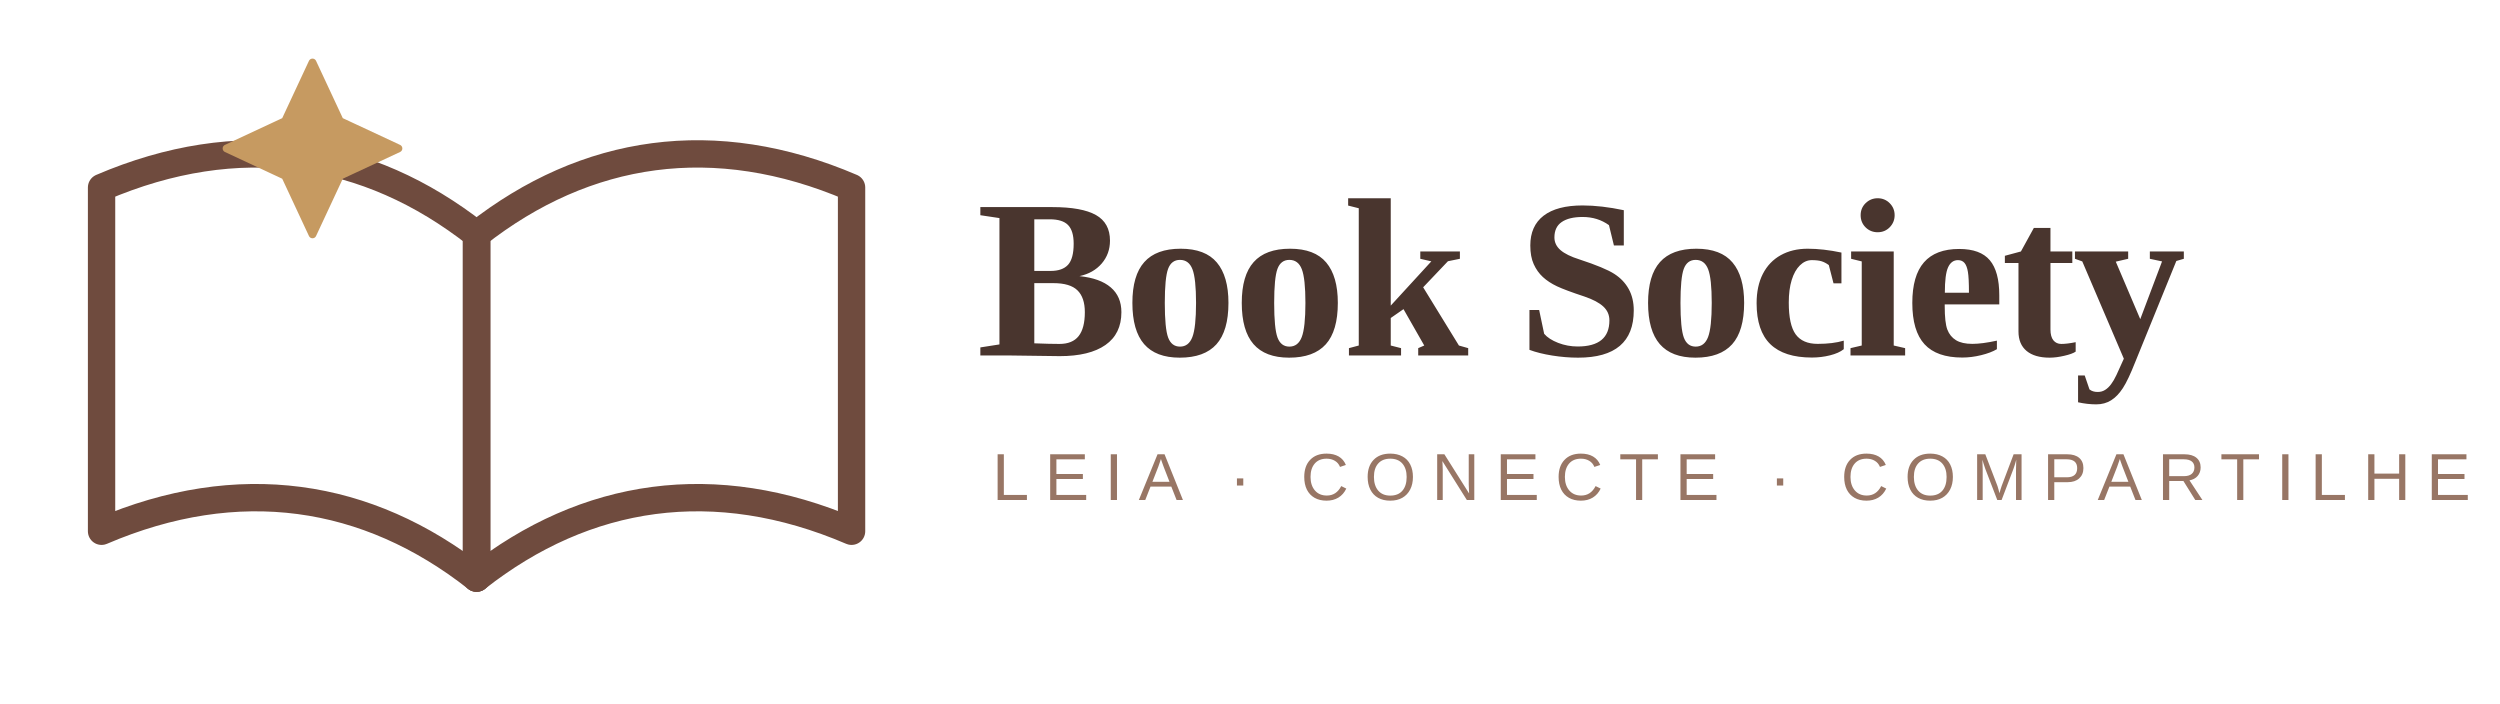
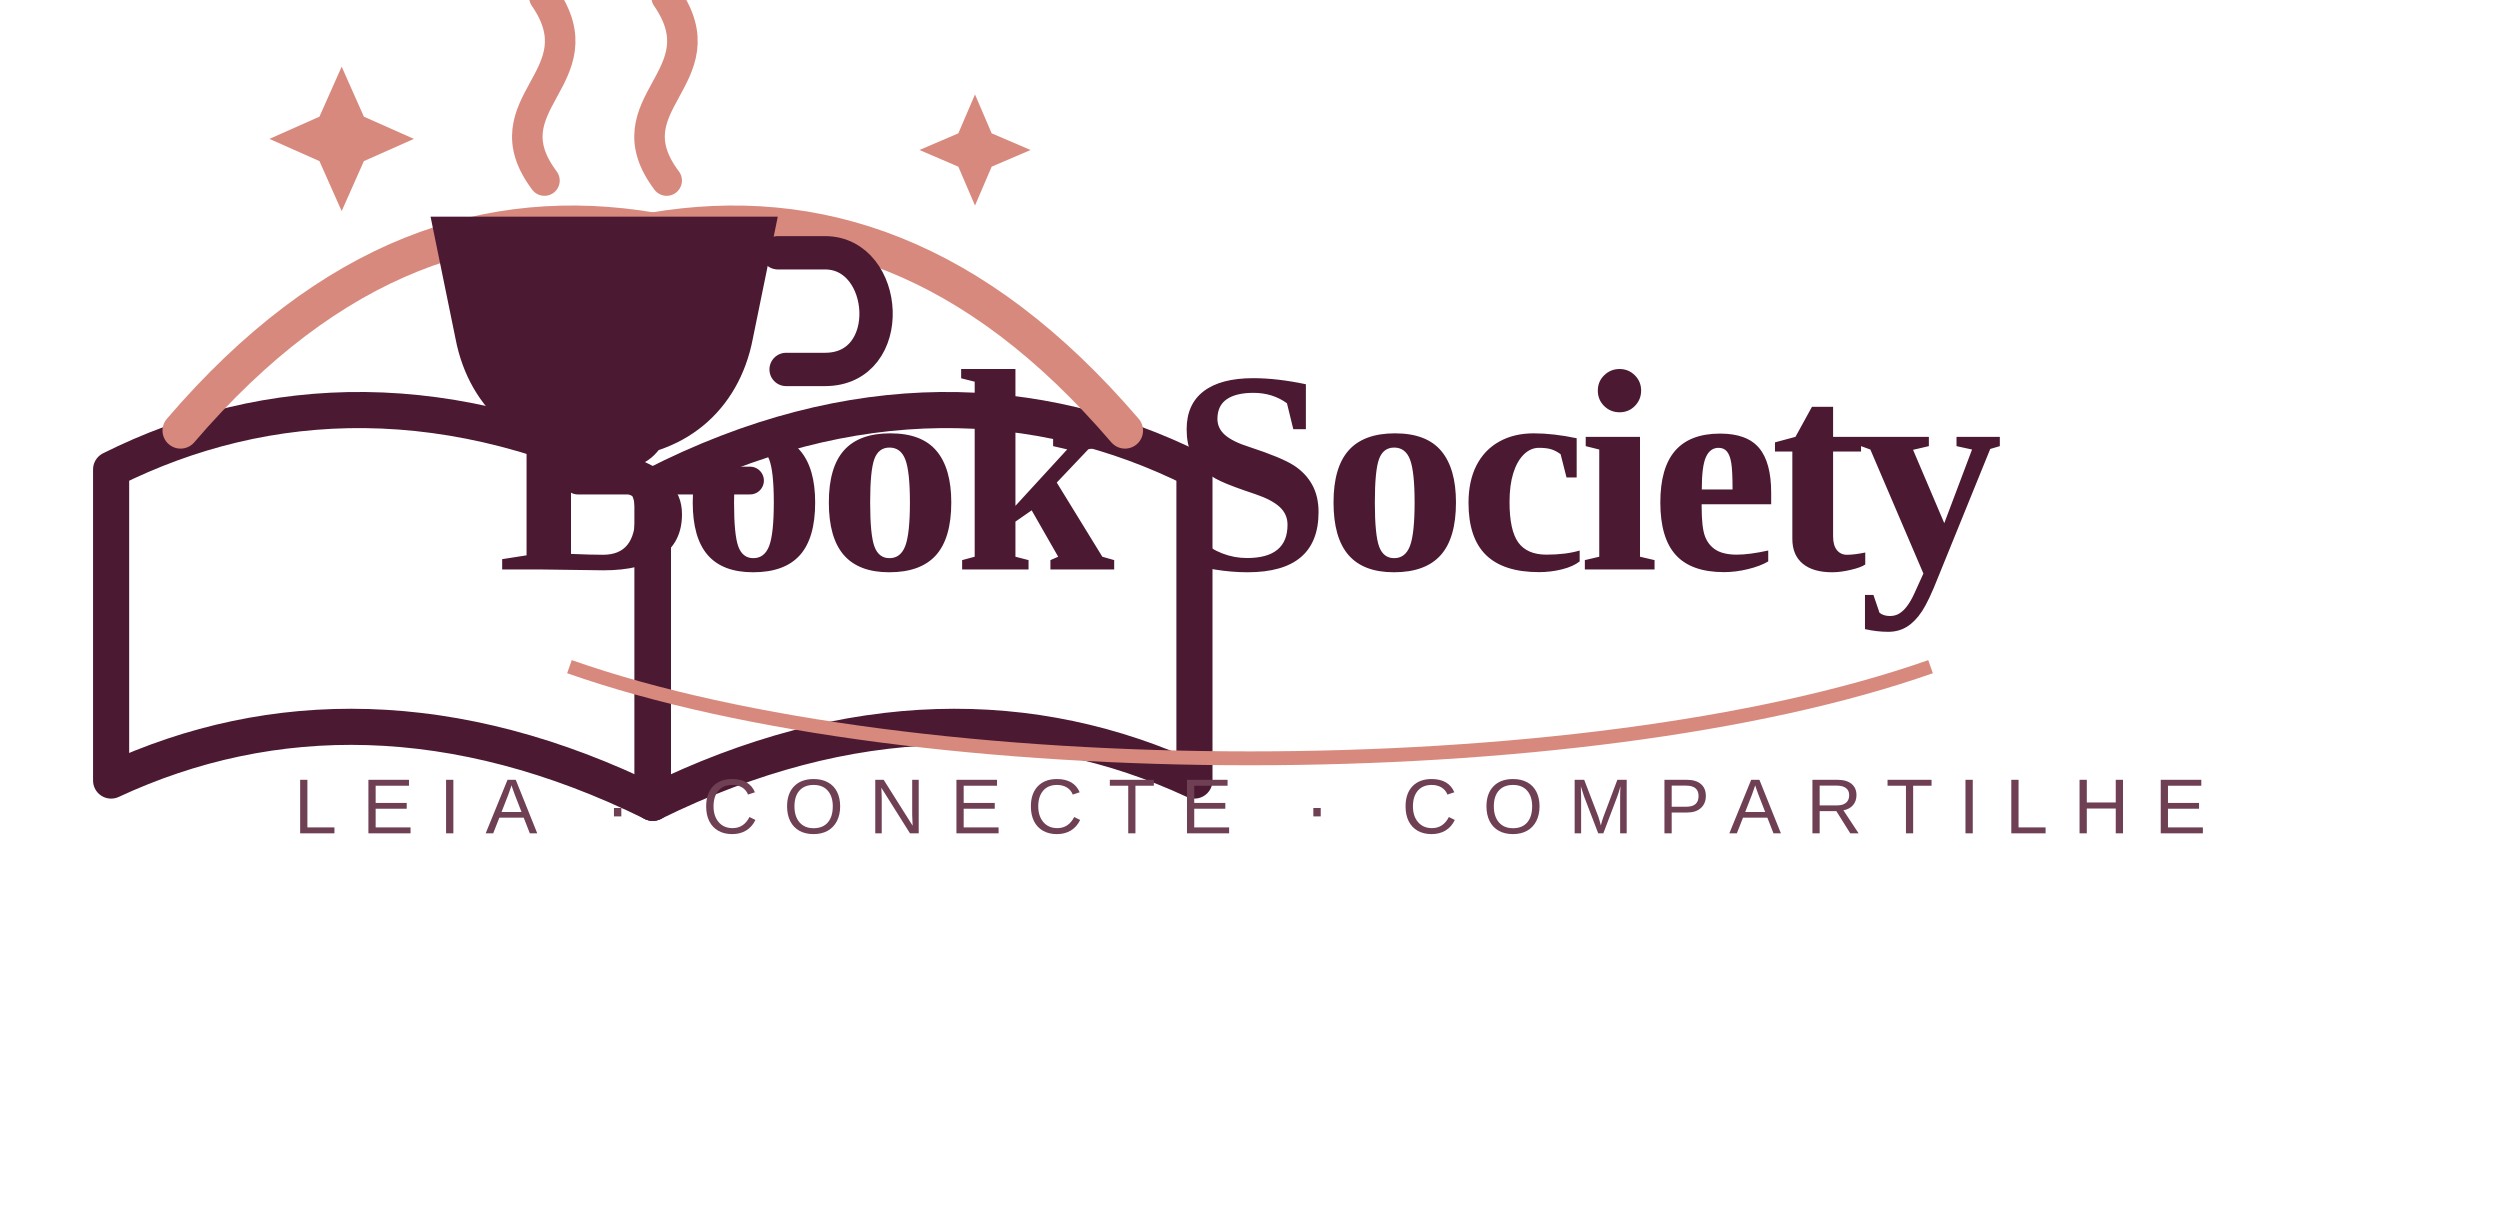
- <svg xmlns="http://www.w3.org/2000/svg" viewBox="0 0 640 180" role="img" aria-labelledby="title desc">
-   <g fill="none" stroke="#6F4B3E" stroke-width="7" stroke-linecap="round" stroke-linejoin="round">
-     <path d="M26 48c35-15 68-10 96 12v88c-28-22-61-27-96-12z" />
-     <path d="M122 60c28-22 61-27 96-12v88c-35-15-68-10-96 12z" />
-     <path d="M122 60v88" />
-     <path d="M73 31l7-15 7 15 15 7-15 7-7 15-7-15-15-7z" fill="#C69A61" stroke="#C69A61" stroke-width="2" />
+ <svg xmlns="http://www.w3.org/2000/svg" viewBox="0 0 900 440" role="img" aria-labelledby="title desc">
+   <g stroke-linecap="round" stroke-linejoin="round">
+     <g fill="none" stroke="#4B1932" stroke-width="13">
+       <path d="M235 175c-72-37-139-34-195-6v112c58-27 124-27 195 8z" />
+       <path d="M235 175c72-37 139-34 195-6v112c-58-27-124-27-195 8z" />
+       <path d="M235 175v114" />
+     </g>
+     <g fill="none" stroke="#D8897D" stroke-width="13">
+       <path d="M65 155c54-63 111-82 170-72" />
+       <path d="M405 155c-54-63-111-82-170-72" />
+     </g>
+     <path d="M196 65c-21-28 20-37 0-66M240 65c-21-28 20-37 0-66" fill="none" stroke="#D8897D" stroke-width="11" />
+     <path d="M155 78h125l-9 44c-5 26-25 43-53 43h-1c-28 0-48-17-53-43z" fill="#4B1932" />
+     <path d="M280 91h17c23 0 26 42 0 42h-14" fill="none" stroke="#4B1932" stroke-width="12" />
+     <path d="M208 173h62" stroke="#4B1932" stroke-width="10" />
+     <path d="M115 42l8-18 8 18 18 8-18 8-8 18-8-18-18-8zM345 48l6-14 6 14 14 6-14 6-6 14-6-14-14-6z" fill="#D8897D" />
  </g>
-   <text x="250" y="91" fill="#49352E" font-family="Georgia, 'Times New Roman', serif" font-size="58" font-weight="600" letter-spacing="-1">Book Society</text>
-   <text x="254" y="128" fill="#987665" font-family="Arial, sans-serif" font-size="17" letter-spacing="4">LEIA · CONECTE · COMPARTILHE</text>
+   <text x="450" y="205" text-anchor="middle" fill="#4B1932" font-family="Georgia, 'Times New Roman', serif" font-size="104" font-weight="600" letter-spacing="-3">Book Society</text>
+   <path d="M205 240c125 44 365 44 490 0" fill="none" stroke="#D8897D" stroke-width="5" />
+   <text x="450" y="300" text-anchor="middle" fill="#6F4054" font-family="Arial, sans-serif" font-size="28" letter-spacing="9">LEIA · CONECTE · COMPARTILHE</text>
</svg>
